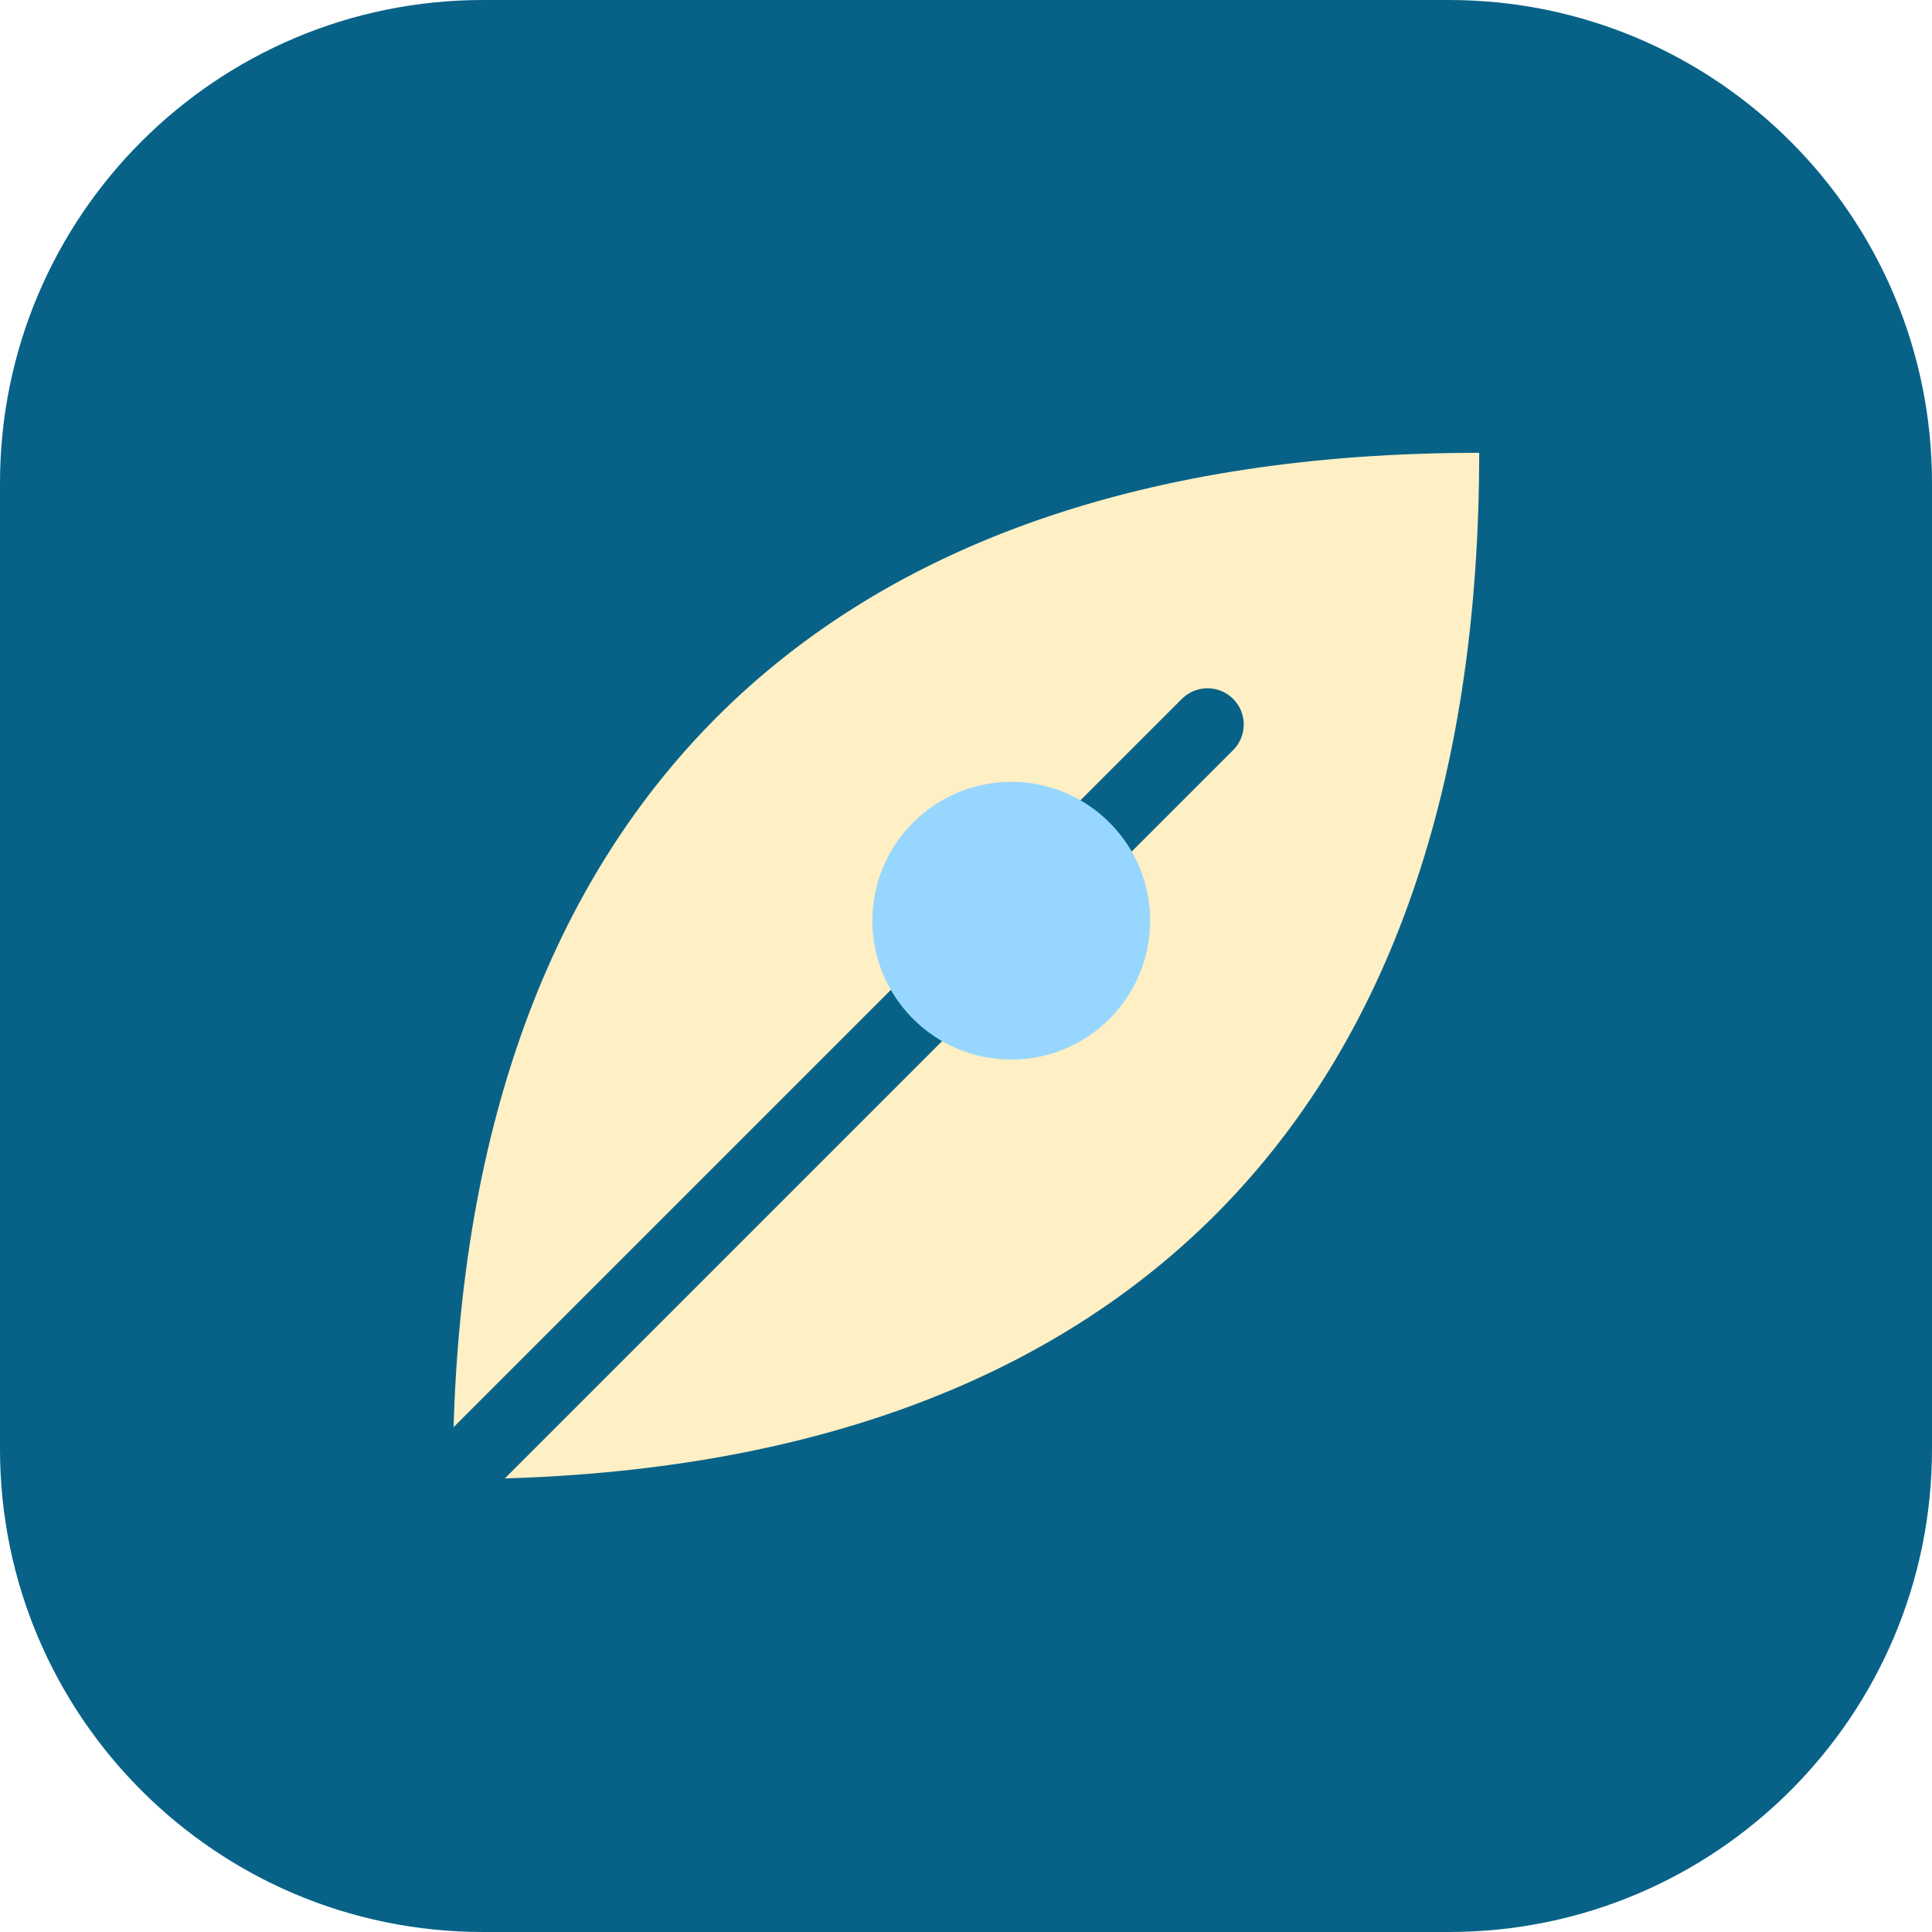
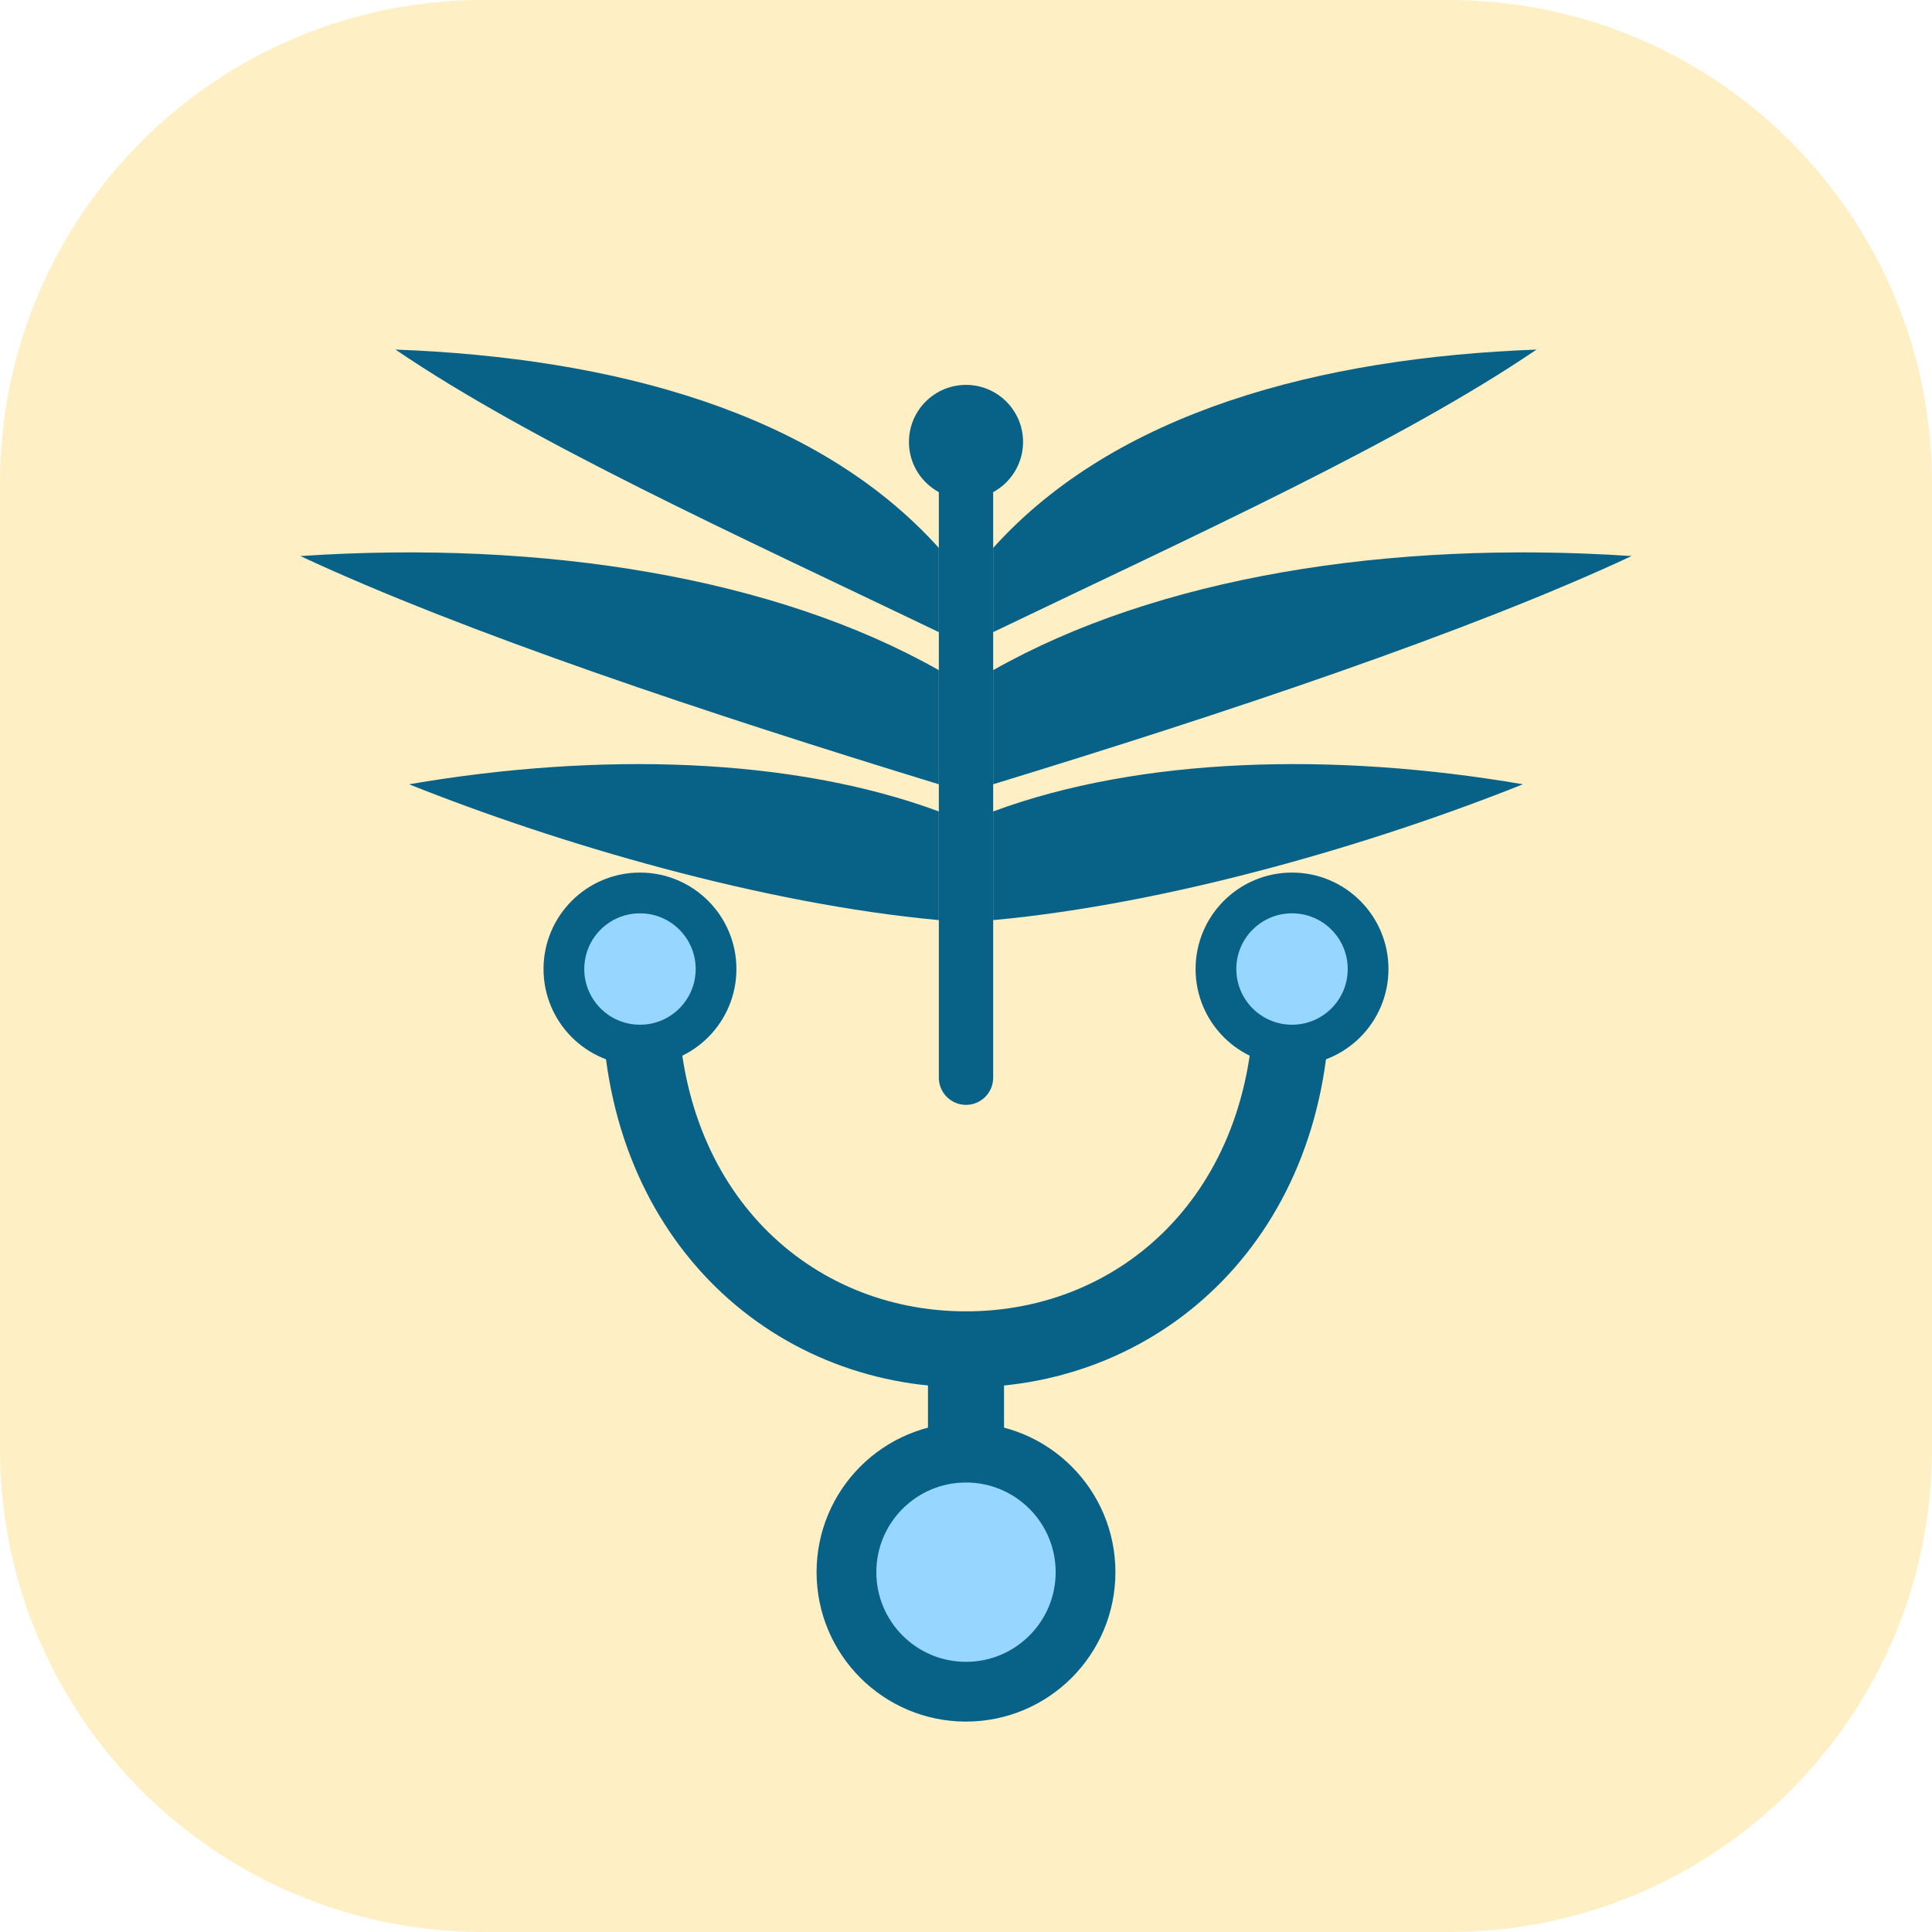
<svg xmlns="http://www.w3.org/2000/svg" viewBox="0 0 64 64">
-   <rect width="64" height="64" rx="16" fill="#086288" />
-   <path d="M15 49C15 27 27 15 49 15C49 37 37 49 15 49Z" fill="#ffefc4" />
-   <path d="M15 49L40 24" stroke="#086288" stroke-width="2.4" stroke-linecap="round" />
-   <circle cx="33.5" cy="30.5" r="4.6" fill="#97d7ff" />
+   <rect width="64" height="64" rx="16" fill="#ffefc4" />
+   <g transform="translate(32 33) scale(.9) translate(-32 -33)">
+     <path d="M31 16.5C26.5 11.5 19 9.5 11 9.2C16 12.6 23.5 16 31 19.6Z M31 21C25 17.6 16.5 16.2 7.5 16.8C13.5 19.6 22.5 22.6 31 25.2Z M31 26.2C25.6 24.2 18.5 24 11.5 25.2C17 27.4 24.5 29.6 31 30.2Z" fill="#086288" />
+     <path d="M31 16.5C26.5 11.5 19 9.5 11 9.2C16 12.6 23.5 16 31 19.6Z M31 21C25 17.6 16.5 16.2 7.5 16.8C13.5 19.6 22.5 22.6 31 25.2Z M31 26.2C25.6 24.2 18.5 24 11.5 25.2C17 27.4 24.5 29.6 31 30.2Z" fill="#086288" transform="translate(64 0) scale(-1 1)" />
+     <circle cx="32" cy="12.6" r="2.1" fill="#086288" />
+     <path d="M32 14.5V36" stroke="#086288" stroke-width="2" stroke-linecap="round" fill="none" />
+     <path d="M20 33C20 41 25.5 46 32 46C38.5 46 44 41 44 33" stroke="#086288" stroke-width="2.8" stroke-linecap="round" fill="none" />
+     <path d="M32 46V50.2" stroke="#086288" stroke-width="2.8" stroke-linecap="round" />
+     <circle cx="20" cy="32" r="2.8" fill="#97d7ff" stroke="#086288" stroke-width="1.5" />
+     <circle cx="44" cy="32" r="2.8" fill="#97d7ff" stroke="#086288" stroke-width="1.5" />
+     <circle cx="32" cy="54.2" r="4.4" fill="#97d7ff" stroke="#086288" stroke-width="2.2" />
+   </g>
</svg>
